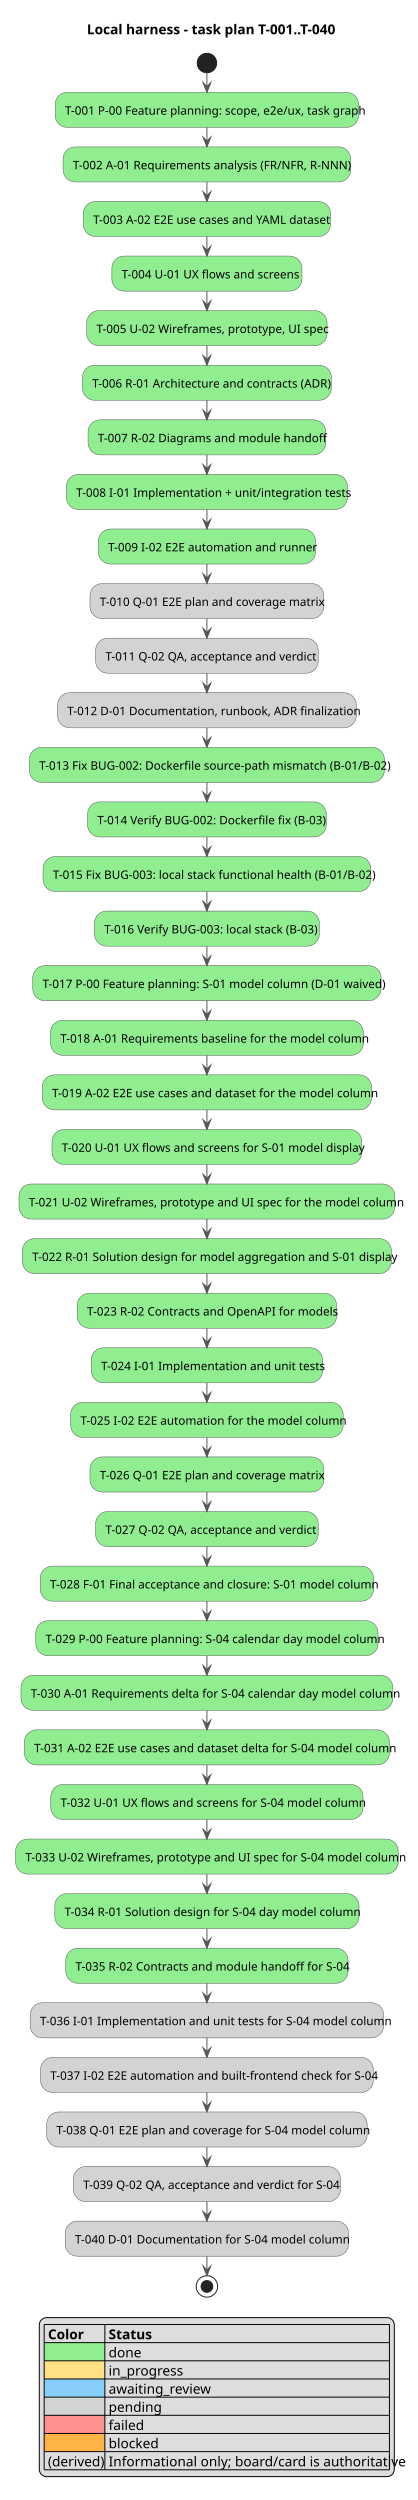
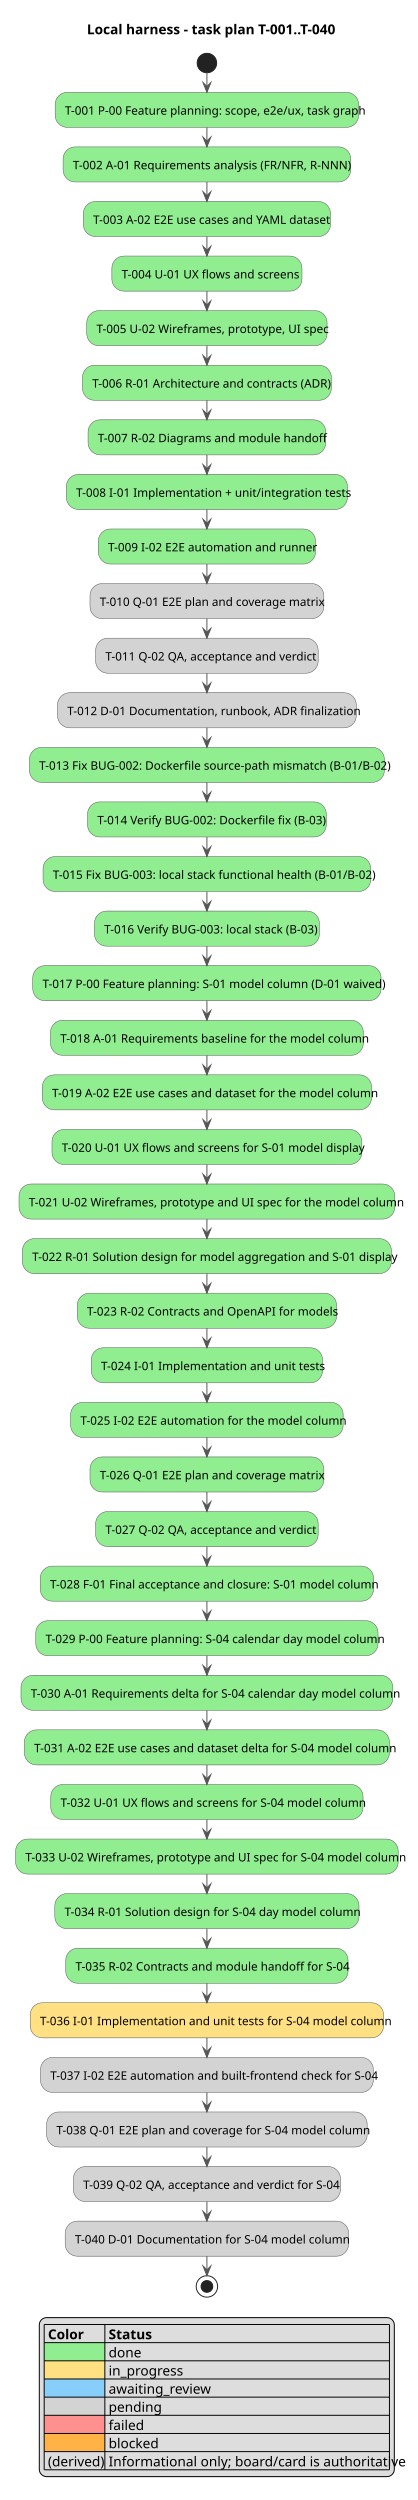
<svg xmlns="http://www.w3.org/2000/svg" version="1.1" data-diagram-type="ACTIVITY" style="width:428px;height:2563px;background:#FFFFFF;" width="428px" height="2563px" viewBox="0 0 428 2563" zoomAndPan="magnify" preserveAspectRatio="none" contentStyleType="text/css">
  <defs />
  <g font-family="sans-serif" lengthAdjust="spacing">
    <g class="title" data-source-line="5">
      <text x="89.088" y="35.107" fill="#000" font-size="14" textLength="248.076" font-weight="700" font-family="Segoe UI">Local harness - task plan T-001..T-040</text>
    </g>
    <ellipse cx="212.126" cy="64.621" rx="10" ry="10" fill="#222" style="stroke:#222;stroke-width:1;" />
    <rect x="56.562" y="94.621" width="311.129" height="35.961" fill="#90EE90" style="stroke:#555;stroke-width:0.5;" rx="12.5" ry="12.5" />
    <text x="66.562" y="117.57" fill="#000" font-size="12" textLength="291.129" font-family="Segoe UI">T-001 P-00 Feature planning: scope, e2e/ux, task graph</text>
    <rect x="64.671" y="150.582" width="294.91" height="35.961" fill="#90EE90" style="stroke:#555;stroke-width:0.5;" rx="12.5" ry="12.5" />
    <text x="74.671" y="173.531" fill="#000" font-size="12" textLength="274.91" font-family="Segoe UI">T-002 A-01 Requirements analysis (FR/NFR, R-NNN)</text>
    <rect x="85.431" y="206.543" width="253.391" height="35.961" fill="#90EE90" style="stroke:#555;stroke-width:0.5;" rx="12.5" ry="12.5" />
    <text x="95.431" y="229.492" fill="#000" font-size="12" textLength="233.391" font-family="Segoe UI">T-003 A-02 E2E use cases and YAML dataset</text>
    <rect x="114.681" y="262.504" width="194.891" height="35.961" fill="#90EE90" style="stroke:#555;stroke-width:0.5;" rx="12.5" ry="12.5" />
    <text x="124.681" y="285.453" fill="#000" font-size="12" textLength="174.891" font-family="Segoe UI">T-004 U-01 UX flows and screens</text>
    <rect x="88.94" y="318.465" width="246.371" height="35.961" fill="#90EE90" style="stroke:#555;stroke-width:0.5;" rx="12.5" ry="12.5" />
    <text x="98.94" y="341.414" fill="#000" font-size="12" textLength="226.371" font-family="Segoe UI">T-005 U-02 Wireframes, prototype, UI spec</text>
    <rect x="84.561" y="374.426" width="255.131" height="35.961" fill="#90EE90" style="stroke:#555;stroke-width:0.5;" rx="12.5" ry="12.5" />
    <text x="94.561" y="397.375" fill="#000" font-size="12" textLength="235.131" font-family="Segoe UI">T-006 R-01 Architecture and contracts (ADR)</text>
    <rect x="90.273" y="430.387" width="243.705" height="35.961" fill="#90EE90" style="stroke:#555;stroke-width:0.5;" rx="12.5" ry="12.5" />
    <text x="100.273" y="453.336" fill="#000" font-size="12" textLength="223.705" font-family="Segoe UI">T-007 R-02 Diagrams and module handoff</text>
    <rect x="68.025" y="486.348" width="288.201" height="35.961" fill="#90EE90" style="stroke:#555;stroke-width:0.5;" rx="12.5" ry="12.5" />
    <text x="78.025" y="509.297" fill="#000" font-size="12" textLength="268.201" font-family="Segoe UI">T-008 I-01 Implementation + unit/integration tests</text>
    <rect x="100.8" y="542.309" width="222.652" height="35.961" fill="#90EE90" style="stroke:#555;stroke-width:0.5;" rx="12.5" ry="12.5" />
    <text x="110.8" y="565.258" fill="#000" font-size="12" textLength="202.652" font-family="Segoe UI">T-009 I-02 E2E automation and runner</text>
    <rect x="92.257" y="598.27" width="239.738" height="35.961" fill="#D3D3D3" style="stroke:#555;stroke-width:0.5;" rx="12.5" ry="12.5" />
    <text x="102.257" y="621.219" fill="#000" font-size="12" textLength="219.738" font-family="Segoe UI">T-010 Q-01 E2E plan and coverage matrix</text>
    <rect x="98.055" y="654.23" width="228.143" height="35.961" fill="#D3D3D3" style="stroke:#555;stroke-width:0.5;" rx="12.5" ry="12.5" />
    <text x="108.055" y="677.18" fill="#000" font-size="12" textLength="208.143" font-family="Segoe UI">T-011 Q-02 QA, acceptance and verdict</text>
    <rect x="58.979" y="710.191" width="306.295" height="35.961" fill="#D3D3D3" style="stroke:#555;stroke-width:0.5;" rx="12.5" ry="12.5" />
    <text x="68.979" y="733.141" fill="#000" font-size="12" textLength="286.295" font-family="Segoe UI">T-012 D-01 Documentation, runbook, ADR finalization</text>
    <rect x="30.156" y="766.152" width="363.939" height="35.961" fill="#90EE90" style="stroke:#555;stroke-width:0.5;" rx="12.5" ry="12.5" />
    <text x="40.156" y="789.102" fill="#000" font-size="12" textLength="343.939" font-family="Segoe UI">T-013 Fix BUG-002: Dockerfile source-path mismatch (B-01/B-02)</text>
    <rect x="89.761" y="822.113" width="244.73" height="35.961" fill="#90EE90" style="stroke:#555;stroke-width:0.5;" rx="12.5" ry="12.5" />
    <text x="99.761" y="845.063" fill="#000" font-size="12" textLength="224.73" font-family="Segoe UI">T-014 Verify BUG-002: Dockerfile fix (B-03)</text>
    <rect x="44.14" y="878.074" width="335.973" height="35.961" fill="#90EE90" style="stroke:#555;stroke-width:0.5;" rx="12.5" ry="12.5" />
    <text x="54.14" y="901.023" fill="#000" font-size="12" textLength="315.973" font-family="Segoe UI">T-015 Fix BUG-003: local stack functional health (B-01/B-02)</text>
    <rect x="96.836" y="934.035" width="230.58" height="35.961" fill="#90EE90" style="stroke:#555;stroke-width:0.5;" rx="12.5" ry="12.5" />
    <text x="106.836" y="956.984" fill="#000" font-size="12" textLength="210.58" font-family="Segoe UI">T-016 Verify BUG-003: local stack (B-03)</text>
    <rect x="33.578" y="989.996" width="357.096" height="35.961" fill="#90EE90" style="stroke:#555;stroke-width:0.5;" rx="12.5" ry="12.5" />
    <text x="43.578" y="1012.945" fill="#000" font-size="12" textLength="337.096" font-family="Segoe UI">T-017 P-00 Feature planning: S-01 model column (D-01 waived)</text>
    <rect x="51.769" y="1045.957" width="320.715" height="35.961" fill="#90EE90" style="stroke:#555;stroke-width:0.5;" rx="12.5" ry="12.5" />
    <text x="61.769" y="1068.906" fill="#000" font-size="12" textLength="300.715" font-family="Segoe UI">T-018 A-01 Requirements baseline for the model column</text>
    <rect x="43.346" y="1101.918" width="337.561" height="35.961" fill="#90EE90" style="stroke:#555;stroke-width:0.5;" rx="12.5" ry="12.5" />
    <text x="53.346" y="1124.867" fill="#000" font-size="12" textLength="317.561" font-family="Segoe UI">T-019 A-02 E2E use cases and dataset for the model column</text>
    <rect x="53.295" y="1157.879" width="317.662" height="35.961" fill="#90EE90" style="stroke:#555;stroke-width:0.5;" rx="12.5" ry="12.5" />
    <text x="63.295" y="1180.828" fill="#000" font-size="12" textLength="297.662" font-family="Segoe UI">T-020 U-01 UX flows and screens for S-01 model display</text>
    <rect x="19.489" y="1213.84" width="385.273" height="35.961" fill="#90EE90" style="stroke:#555;stroke-width:0.5;" rx="12.5" ry="12.5" />
    <text x="29.489" y="1236.789" fill="#000" font-size="12" textLength="365.273" font-family="Segoe UI">T-021 U-02 Wireframes, prototype and UI spec for the model column</text>
    <rect x="22.964" y="1269.801" width="378.324" height="35.961" fill="#90EE90" style="stroke:#555;stroke-width:0.5;" rx="12.5" ry="12.5" />
    <text x="32.964" y="1292.75" fill="#000" font-size="12" textLength="358.324" font-family="Segoe UI">T-022 R-01 Solution design for model aggregation and S-01 display</text>
    <rect x="79.188" y="1325.762" width="265.877" height="35.961" fill="#90EE90" style="stroke:#555;stroke-width:0.5;" rx="12.5" ry="12.5" />
    <text x="89.188" y="1348.711" fill="#000" font-size="12" textLength="245.877" font-family="Segoe UI">T-023 R-02 Contracts and OpenAPI for models</text>
    <rect x="93.575" y="1381.723" width="237.102" height="35.961" fill="#90EE90" style="stroke:#555;stroke-width:0.5;" rx="12.5" ry="12.5" />
    <text x="103.575" y="1404.672" fill="#000" font-size="12" textLength="217.102" font-family="Segoe UI">T-024 I-01 Implementation and unit tests</text>
    <rect x="72.438" y="1437.684" width="279.377" height="35.961" fill="#90EE90" style="stroke:#555;stroke-width:0.5;" rx="12.5" ry="12.5" />
    <text x="82.438" y="1460.633" fill="#000" font-size="12" textLength="259.377" font-family="Segoe UI">T-025 I-02 E2E automation for the model column</text>
    <rect x="92.257" y="1493.645" width="239.738" height="35.961" fill="#90EE90" style="stroke:#555;stroke-width:0.5;" rx="12.5" ry="12.5" />
    <text x="102.257" y="1516.594" fill="#000" font-size="12" textLength="219.738" font-family="Segoe UI">T-026 Q-01 E2E plan and coverage matrix</text>
    <rect x="98.055" y="1549.605" width="228.143" height="35.961" fill="#90EE90" style="stroke:#555;stroke-width:0.5;" rx="12.5" ry="12.5" />
    <text x="108.055" y="1572.555" fill="#000" font-size="12" textLength="208.143" font-family="Segoe UI">T-027 Q-02 QA, acceptance and verdict</text>
    <rect x="41.248" y="1605.566" width="341.756" height="35.961" fill="#90EE90" style="stroke:#555;stroke-width:0.5;" rx="12.5" ry="12.5" />
    <text x="51.248" y="1628.516" fill="#000" font-size="12" textLength="321.756" font-family="Segoe UI">T-028 F-01 Final acceptance and closure: S-01 model column</text>
    <rect x="36.689" y="1661.527" width="350.873" height="35.961" fill="#90EE90" style="stroke:#555;stroke-width:0.5;" rx="12.5" ry="12.5" />
    <text x="46.689" y="1684.477" fill="#000" font-size="12" textLength="330.873" font-family="Segoe UI">T-029 P-00 Feature planning: S-04 calendar day model column</text>
    <rect x="21.514" y="1717.488" width="381.225" height="35.961" fill="#90EE90" style="stroke:#555;stroke-width:0.5;" rx="12.5" ry="12.5" />
    <text x="31.514" y="1740.438" fill="#000" font-size="12" textLength="361.225" font-family="Segoe UI">T-030 A-01 Requirements delta for S-04 calendar day model column</text>
    <rect x="25.003" y="1773.449" width="374.246" height="35.961" fill="#90EE90" style="stroke:#555;stroke-width:0.5;" rx="12.5" ry="12.5" />
    <text x="35.003" y="1796.398" fill="#000" font-size="12" textLength="354.246" font-family="Segoe UI">T-031 A-02 E2E use cases and dataset delta for S-04 model column</text>
    <rect x="52.064" y="1829.41" width="320.123" height="35.961" fill="#90EE90" style="stroke:#555;stroke-width:0.5;" rx="12.5" ry="12.5" />
    <text x="62.064" y="1852.359" fill="#000" font-size="12" textLength="300.123" font-family="Segoe UI">T-032 U-01 UX flows and screens for S-04 model column</text>
    <rect x="16" y="1885.371" width="392.252" height="35.961" fill="#90EE90" style="stroke:#555;stroke-width:0.5;" rx="12.5" ry="12.5" />
    <text x="26" y="1908.32" fill="#000" font-size="12" textLength="372.252" font-family="Segoe UI">T-033 U-02 Wireframes, prototype and UI spec for S-04 model column</text>
    <rect x="56.195" y="1941.332" width="311.861" height="35.961" fill="#90EE90" style="stroke:#555;stroke-width:0.5;" rx="12.5" ry="12.5" />
    <text x="66.195" y="1964.281" fill="#000" font-size="12" textLength="291.861" font-family="Segoe UI">T-034 R-01 Solution design for S-04 day model column</text>
    <rect x="67.401" y="1997.293" width="289.449" height="35.961" fill="#90EE90" style="stroke:#555;stroke-width:0.5;" rx="12.5" ry="12.5" />
    <text x="77.401" y="2020.242" fill="#000" font-size="12" textLength="269.449" font-family="Segoe UI">T-035 R-02 Contracts and module handoff for S-04</text>
-     <rect x="30.959" y="2053.254" width="362.334" height="35.961" fill="#D3D3D3" style="stroke:#555;stroke-width:0.5;" rx="12.5" ry="12.5" />
+     <rect x="30.959" y="2053.254" width="362.334" height="35.961" fill="#FFE082" style="stroke:#555;stroke-width:0.5;" rx="12.5" ry="12.5" />
    <text x="40.959" y="2076.203" fill="#000" font-size="12" textLength="342.334" font-family="Segoe UI">T-036 I-01 Implementation and unit tests for S-04 model column</text>
    <rect x="41.535" y="2109.215" width="341.182" height="35.961" fill="#D3D3D3" style="stroke:#555;stroke-width:0.5;" rx="12.5" ry="12.5" />
    <text x="51.535" y="2132.164" fill="#000" font-size="12" textLength="321.182" font-family="Segoe UI">T-037 I-02 E2E automation and built-frontend check for S-04</text>
    <rect x="47.831" y="2165.176" width="328.59" height="35.961" fill="#D3D3D3" style="stroke:#555;stroke-width:0.5;" rx="12.5" ry="12.5" />
    <text x="57.831" y="2188.125" fill="#000" font-size="12" textLength="308.59" font-family="Segoe UI">T-038 Q-01 E2E plan and coverage for S-04 model column</text>
    <rect x="75.232" y="2221.137" width="273.787" height="35.961" fill="#D3D3D3" style="stroke:#555;stroke-width:0.5;" rx="12.5" ry="12.5" />
    <text x="85.232" y="2244.086" fill="#000" font-size="12" textLength="253.787" font-family="Segoe UI">T-039 Q-02 QA, acceptance and verdict for S-04</text>
    <rect x="66.827" y="2277.098" width="290.598" height="35.961" fill="#D3D3D3" style="stroke:#555;stroke-width:0.5;" rx="12.5" ry="12.5" />
    <text x="76.827" y="2300.047" fill="#000" font-size="12" textLength="270.598" font-family="Segoe UI">T-040 D-01 Documentation for S-04 model column</text>
    <ellipse cx="212.126" cy="2344.059" rx="11" ry="11" fill="none" style="stroke:#222;stroke-width:1;" />
    <ellipse cx="212.126" cy="2344.059" rx="6" ry="6" fill="#222" style="stroke:#222;stroke-width:1;" />
    <line x1="212.126" y1="74.621" x2="212.126" y2="94.621" style="stroke:#555;stroke-width:1;" />
    <polygon points="208.126,84.621,212.126,94.621,216.126,84.621,212.126,88.621" fill="#555" style="stroke:#555;stroke-width:1;stroke-linejoin:miter;stroke-miterlimit:10;" />
    <line x1="212.126" y1="130.582" x2="212.126" y2="150.582" style="stroke:#555;stroke-width:1;" />
    <polygon points="208.126,140.582,212.126,150.582,216.126,140.582,212.126,144.582" fill="#555" style="stroke:#555;stroke-width:1;stroke-linejoin:miter;stroke-miterlimit:10;" />
    <line x1="212.126" y1="186.543" x2="212.126" y2="206.543" style="stroke:#555;stroke-width:1;" />
    <polygon points="208.126,196.543,212.126,206.543,216.126,196.543,212.126,200.543" fill="#555" style="stroke:#555;stroke-width:1;stroke-linejoin:miter;stroke-miterlimit:10;" />
    <line x1="212.126" y1="242.504" x2="212.126" y2="262.504" style="stroke:#555;stroke-width:1;" />
    <polygon points="208.126,252.504,212.126,262.504,216.126,252.504,212.126,256.504" fill="#555" style="stroke:#555;stroke-width:1;stroke-linejoin:miter;stroke-miterlimit:10;" />
    <line x1="212.126" y1="298.465" x2="212.126" y2="318.465" style="stroke:#555;stroke-width:1;" />
    <polygon points="208.126,308.465,212.126,318.465,216.126,308.465,212.126,312.465" fill="#555" style="stroke:#555;stroke-width:1;stroke-linejoin:miter;stroke-miterlimit:10;" />
    <line x1="212.126" y1="354.426" x2="212.126" y2="374.426" style="stroke:#555;stroke-width:1;" />
    <polygon points="208.126,364.426,212.126,374.426,216.126,364.426,212.126,368.426" fill="#555" style="stroke:#555;stroke-width:1;stroke-linejoin:miter;stroke-miterlimit:10;" />
    <line x1="212.126" y1="410.387" x2="212.126" y2="430.387" style="stroke:#555;stroke-width:1;" />
    <polygon points="208.126,420.387,212.126,430.387,216.126,420.387,212.126,424.387" fill="#555" style="stroke:#555;stroke-width:1;stroke-linejoin:miter;stroke-miterlimit:10;" />
    <line x1="212.126" y1="466.348" x2="212.126" y2="486.348" style="stroke:#555;stroke-width:1;" />
    <polygon points="208.126,476.348,212.126,486.348,216.126,476.348,212.126,480.348" fill="#555" style="stroke:#555;stroke-width:1;stroke-linejoin:miter;stroke-miterlimit:10;" />
    <line x1="212.126" y1="522.309" x2="212.126" y2="542.309" style="stroke:#555;stroke-width:1;" />
    <polygon points="208.126,532.309,212.126,542.309,216.126,532.309,212.126,536.309" fill="#555" style="stroke:#555;stroke-width:1;stroke-linejoin:miter;stroke-miterlimit:10;" />
    <line x1="212.126" y1="578.27" x2="212.126" y2="598.27" style="stroke:#555;stroke-width:1;" />
    <polygon points="208.126,588.27,212.126,598.27,216.126,588.27,212.126,592.27" fill="#555" style="stroke:#555;stroke-width:1;stroke-linejoin:miter;stroke-miterlimit:10;" />
    <line x1="212.126" y1="634.23" x2="212.126" y2="654.23" style="stroke:#555;stroke-width:1;" />
    <polygon points="208.126,644.23,212.126,654.23,216.126,644.23,212.126,648.23" fill="#555" style="stroke:#555;stroke-width:1;stroke-linejoin:miter;stroke-miterlimit:10;" />
    <line x1="212.126" y1="690.191" x2="212.126" y2="710.191" style="stroke:#555;stroke-width:1;" />
    <polygon points="208.126,700.191,212.126,710.191,216.126,700.191,212.126,704.191" fill="#555" style="stroke:#555;stroke-width:1;stroke-linejoin:miter;stroke-miterlimit:10;" />
    <line x1="212.126" y1="746.152" x2="212.126" y2="766.152" style="stroke:#555;stroke-width:1;" />
    <polygon points="208.126,756.152,212.126,766.152,216.126,756.152,212.126,760.152" fill="#555" style="stroke:#555;stroke-width:1;stroke-linejoin:miter;stroke-miterlimit:10;" />
    <line x1="212.126" y1="802.113" x2="212.126" y2="822.113" style="stroke:#555;stroke-width:1;" />
    <polygon points="208.126,812.113,212.126,822.113,216.126,812.113,212.126,816.113" fill="#555" style="stroke:#555;stroke-width:1;stroke-linejoin:miter;stroke-miterlimit:10;" />
    <line x1="212.126" y1="858.074" x2="212.126" y2="878.074" style="stroke:#555;stroke-width:1;" />
    <polygon points="208.126,868.074,212.126,878.074,216.126,868.074,212.126,872.074" fill="#555" style="stroke:#555;stroke-width:1;stroke-linejoin:miter;stroke-miterlimit:10;" />
    <line x1="212.126" y1="914.035" x2="212.126" y2="934.035" style="stroke:#555;stroke-width:1;" />
    <polygon points="208.126,924.035,212.126,934.035,216.126,924.035,212.126,928.035" fill="#555" style="stroke:#555;stroke-width:1;stroke-linejoin:miter;stroke-miterlimit:10;" />
    <line x1="212.126" y1="969.996" x2="212.126" y2="989.996" style="stroke:#555;stroke-width:1;" />
    <polygon points="208.126,979.996,212.126,989.996,216.126,979.996,212.126,983.996" fill="#555" style="stroke:#555;stroke-width:1;stroke-linejoin:miter;stroke-miterlimit:10;" />
    <line x1="212.126" y1="1025.957" x2="212.126" y2="1045.957" style="stroke:#555;stroke-width:1;" />
    <polygon points="208.126,1035.957,212.126,1045.957,216.126,1035.957,212.126,1039.957" fill="#555" style="stroke:#555;stroke-width:1;stroke-linejoin:miter;stroke-miterlimit:10;" />
    <line x1="212.126" y1="1081.918" x2="212.126" y2="1101.918" style="stroke:#555;stroke-width:1;" />
    <polygon points="208.126,1091.918,212.126,1101.918,216.126,1091.918,212.126,1095.918" fill="#555" style="stroke:#555;stroke-width:1;stroke-linejoin:miter;stroke-miterlimit:10;" />
    <line x1="212.126" y1="1137.879" x2="212.126" y2="1157.879" style="stroke:#555;stroke-width:1;" />
    <polygon points="208.126,1147.879,212.126,1157.879,216.126,1147.879,212.126,1151.879" fill="#555" style="stroke:#555;stroke-width:1;stroke-linejoin:miter;stroke-miterlimit:10;" />
    <line x1="212.126" y1="1193.84" x2="212.126" y2="1213.84" style="stroke:#555;stroke-width:1;" />
    <polygon points="208.126,1203.84,212.126,1213.84,216.126,1203.84,212.126,1207.84" fill="#555" style="stroke:#555;stroke-width:1;stroke-linejoin:miter;stroke-miterlimit:10;" />
    <line x1="212.126" y1="1249.801" x2="212.126" y2="1269.801" style="stroke:#555;stroke-width:1;" />
    <polygon points="208.126,1259.801,212.126,1269.801,216.126,1259.801,212.126,1263.801" fill="#555" style="stroke:#555;stroke-width:1;stroke-linejoin:miter;stroke-miterlimit:10;" />
    <line x1="212.126" y1="1305.762" x2="212.126" y2="1325.762" style="stroke:#555;stroke-width:1;" />
    <polygon points="208.126,1315.762,212.126,1325.762,216.126,1315.762,212.126,1319.762" fill="#555" style="stroke:#555;stroke-width:1;stroke-linejoin:miter;stroke-miterlimit:10;" />
    <line x1="212.126" y1="1361.723" x2="212.126" y2="1381.723" style="stroke:#555;stroke-width:1;" />
    <polygon points="208.126,1371.723,212.126,1381.723,216.126,1371.723,212.126,1375.723" fill="#555" style="stroke:#555;stroke-width:1;stroke-linejoin:miter;stroke-miterlimit:10;" />
    <line x1="212.126" y1="1417.684" x2="212.126" y2="1437.684" style="stroke:#555;stroke-width:1;" />
    <polygon points="208.126,1427.684,212.126,1437.684,216.126,1427.684,212.126,1431.684" fill="#555" style="stroke:#555;stroke-width:1;stroke-linejoin:miter;stroke-miterlimit:10;" />
    <line x1="212.126" y1="1473.645" x2="212.126" y2="1493.645" style="stroke:#555;stroke-width:1;" />
    <polygon points="208.126,1483.645,212.126,1493.645,216.126,1483.645,212.126,1487.645" fill="#555" style="stroke:#555;stroke-width:1;stroke-linejoin:miter;stroke-miterlimit:10;" />
    <line x1="212.126" y1="1529.605" x2="212.126" y2="1549.605" style="stroke:#555;stroke-width:1;" />
    <polygon points="208.126,1539.605,212.126,1549.605,216.126,1539.605,212.126,1543.605" fill="#555" style="stroke:#555;stroke-width:1;stroke-linejoin:miter;stroke-miterlimit:10;" />
    <line x1="212.126" y1="1585.566" x2="212.126" y2="1605.566" style="stroke:#555;stroke-width:1;" />
    <polygon points="208.126,1595.566,212.126,1605.566,216.126,1595.566,212.126,1599.566" fill="#555" style="stroke:#555;stroke-width:1;stroke-linejoin:miter;stroke-miterlimit:10;" />
    <line x1="212.126" y1="1641.527" x2="212.126" y2="1661.527" style="stroke:#555;stroke-width:1;" />
    <polygon points="208.126,1651.527,212.126,1661.527,216.126,1651.527,212.126,1655.527" fill="#555" style="stroke:#555;stroke-width:1;stroke-linejoin:miter;stroke-miterlimit:10;" />
    <line x1="212.126" y1="1697.488" x2="212.126" y2="1717.488" style="stroke:#555;stroke-width:1;" />
    <polygon points="208.126,1707.488,212.126,1717.488,216.126,1707.488,212.126,1711.488" fill="#555" style="stroke:#555;stroke-width:1;stroke-linejoin:miter;stroke-miterlimit:10;" />
    <line x1="212.126" y1="1753.449" x2="212.126" y2="1773.449" style="stroke:#555;stroke-width:1;" />
    <polygon points="208.126,1763.449,212.126,1773.449,216.126,1763.449,212.126,1767.449" fill="#555" style="stroke:#555;stroke-width:1;stroke-linejoin:miter;stroke-miterlimit:10;" />
    <line x1="212.126" y1="1809.41" x2="212.126" y2="1829.41" style="stroke:#555;stroke-width:1;" />
    <polygon points="208.126,1819.41,212.126,1829.41,216.126,1819.41,212.126,1823.41" fill="#555" style="stroke:#555;stroke-width:1;stroke-linejoin:miter;stroke-miterlimit:10;" />
    <line x1="212.126" y1="1865.371" x2="212.126" y2="1885.371" style="stroke:#555;stroke-width:1;" />
    <polygon points="208.126,1875.371,212.126,1885.371,216.126,1875.371,212.126,1879.371" fill="#555" style="stroke:#555;stroke-width:1;stroke-linejoin:miter;stroke-miterlimit:10;" />
    <line x1="212.126" y1="1921.332" x2="212.126" y2="1941.332" style="stroke:#555;stroke-width:1;" />
    <polygon points="208.126,1931.332,212.126,1941.332,216.126,1931.332,212.126,1935.332" fill="#555" style="stroke:#555;stroke-width:1;stroke-linejoin:miter;stroke-miterlimit:10;" />
    <line x1="212.126" y1="1977.293" x2="212.126" y2="1997.293" style="stroke:#555;stroke-width:1;" />
    <polygon points="208.126,1987.293,212.126,1997.293,216.126,1987.293,212.126,1991.293" fill="#555" style="stroke:#555;stroke-width:1;stroke-linejoin:miter;stroke-miterlimit:10;" />
    <line x1="212.126" y1="2033.254" x2="212.126" y2="2053.254" style="stroke:#555;stroke-width:1;" />
    <polygon points="208.126,2043.254,212.126,2053.254,216.126,2043.254,212.126,2047.254" fill="#555" style="stroke:#555;stroke-width:1;stroke-linejoin:miter;stroke-miterlimit:10;" />
    <line x1="212.126" y1="2089.215" x2="212.126" y2="2109.215" style="stroke:#555;stroke-width:1;" />
    <polygon points="208.126,2099.215,212.126,2109.215,216.126,2099.215,212.126,2103.215" fill="#555" style="stroke:#555;stroke-width:1;stroke-linejoin:miter;stroke-miterlimit:10;" />
    <line x1="212.126" y1="2145.176" x2="212.126" y2="2165.176" style="stroke:#555;stroke-width:1;" />
    <polygon points="208.126,2155.176,212.126,2165.176,216.126,2155.176,212.126,2159.176" fill="#555" style="stroke:#555;stroke-width:1;stroke-linejoin:miter;stroke-miterlimit:10;" />
    <line x1="212.126" y1="2201.137" x2="212.126" y2="2221.137" style="stroke:#555;stroke-width:1;" />
    <polygon points="208.126,2211.137,212.126,2221.137,216.126,2211.137,212.126,2215.137" fill="#555" style="stroke:#555;stroke-width:1;stroke-linejoin:miter;stroke-miterlimit:10;" />
    <line x1="212.126" y1="2257.098" x2="212.126" y2="2277.098" style="stroke:#555;stroke-width:1;" />
    <polygon points="208.126,2267.098,212.126,2277.098,216.126,2267.098,212.126,2271.098" fill="#555" style="stroke:#555;stroke-width:1;stroke-linejoin:miter;stroke-miterlimit:10;" />
    <line x1="212.126" y1="2313.059" x2="212.126" y2="2333.059" style="stroke:#555;stroke-width:1;" />
    <polygon points="208.126,2323.059,212.126,2333.059,216.126,2323.059,212.126,2327.059" fill="#555" style="stroke:#555;stroke-width:1;stroke-linejoin:miter;stroke-miterlimit:10;" />
    <g class="legend" data-source-line="50">
      <rect x="40.287" y="2376.059" width="363.965" height="162.969" fill="#DDD" style="stroke:#000;stroke-width:1;" rx="7.5" ry="7.5" />
      <text x="49.149" y="2398.166" fill="#000" font-size="14" textLength="35.403" font-weight="700" font-family="Segoe UI">Color</text>
      <text x="111.363" y="2398.166" fill="#000" font-size="14" textLength="40.906" font-weight="700" font-family="Segoe UI">Status</text>
      <rect x="45.287" y="2401.68" width="62.214" height="18.621" fill="#90EE90" style="stroke:none;" />
      <text x="45.287" y="2416.787" fill="#000" font-size="14" font-family="Segoe UI"> </text>
      <text x="111.336" y="2416.787" fill="#000" font-size="14" textLength="31.691" font-family="Segoe UI">done</text>
      <rect x="45.287" y="2420.301" width="62.214" height="18.621" fill="#FFE082" style="stroke:none;" />
      <text x="45.287" y="2435.408" fill="#000" font-size="14" font-family="Segoe UI"> </text>
      <text x="111.336" y="2435.408" fill="#000" font-size="14" textLength="70.738" font-family="Segoe UI">in_progress</text>
      <rect x="45.287" y="2438.922" width="62.214" height="18.621" fill="#87CEFA" style="stroke:none;" />
      <text x="45.287" y="2454.029" fill="#000" font-size="14" font-family="Segoe UI"> </text>
      <text x="111.336" y="2454.029" fill="#000" font-size="14" textLength="97.59" font-family="Segoe UI">awaiting_review</text>
      <rect x="45.287" y="2457.543" width="62.214" height="18.621" fill="#D3D3D3" style="stroke:none;" />
      <text x="45.287" y="2472.65" fill="#000" font-size="14" font-family="Segoe UI"> </text>
      <text x="111.336" y="2472.65" fill="#000" font-size="14" textLength="51.276" font-family="Segoe UI">pending</text>
      <rect x="45.287" y="2476.164" width="62.214" height="18.621" fill="#FF9090" style="stroke:none;" />
      <text x="45.287" y="2491.271" fill="#000" font-size="14" font-family="Segoe UI"> </text>
      <text x="111.336" y="2491.271" fill="#000" font-size="14" textLength="33.852" font-family="Segoe UI">failed</text>
      <rect x="45.287" y="2494.785" width="62.214" height="18.621" fill="#FFB347" style="stroke:none;" />
      <text x="45.287" y="2509.893" fill="#000" font-size="14" font-family="Segoe UI"> </text>
      <text x="111.336" y="2509.893" fill="#000" font-size="14" textLength="48.815" font-family="Segoe UI">blocked</text>
      <text x="49.122" y="2528.514" fill="#000" font-size="14" textLength="54.544" font-family="Segoe UI">(derived)</text>
      <text x="111.336" y="2528.514" fill="#000" font-size="14" textLength="284.081" font-family="Segoe UI">Informational only; board/card is authoritative</text>
      <line x1="45.287" y1="2383.059" x2="399.252" y2="2383.059" style="stroke:#000;stroke-width:1;" />
      <line x1="45.287" y1="2401.68" x2="399.252" y2="2401.68" style="stroke:#000;stroke-width:1;" />
      <line x1="45.287" y1="2420.301" x2="399.252" y2="2420.301" style="stroke:#000;stroke-width:1;" />
      <line x1="45.287" y1="2438.922" x2="399.252" y2="2438.922" style="stroke:#000;stroke-width:1;" />
      <line x1="45.287" y1="2457.543" x2="399.252" y2="2457.543" style="stroke:#000;stroke-width:1;" />
      <line x1="45.287" y1="2476.164" x2="399.252" y2="2476.164" style="stroke:#000;stroke-width:1;" />
      <line x1="45.287" y1="2494.785" x2="399.252" y2="2494.785" style="stroke:#000;stroke-width:1;" />
      <line x1="45.287" y1="2513.406" x2="399.252" y2="2513.406" style="stroke:#000;stroke-width:1;" />
      <line x1="45.287" y1="2532.027" x2="399.252" y2="2532.027" style="stroke:#000;stroke-width:1;" />
      <line x1="45.287" y1="2383.059" x2="45.287" y2="2532.027" style="stroke:#000;stroke-width:1;" />
      <line x1="107.501" y1="2383.059" x2="107.501" y2="2532.027" style="stroke:#000;stroke-width:1;" />
      <line x1="399.252" y1="2383.059" x2="399.252" y2="2532.027" style="stroke:#000;stroke-width:1;" />
    </g>
  </g>
</svg>
